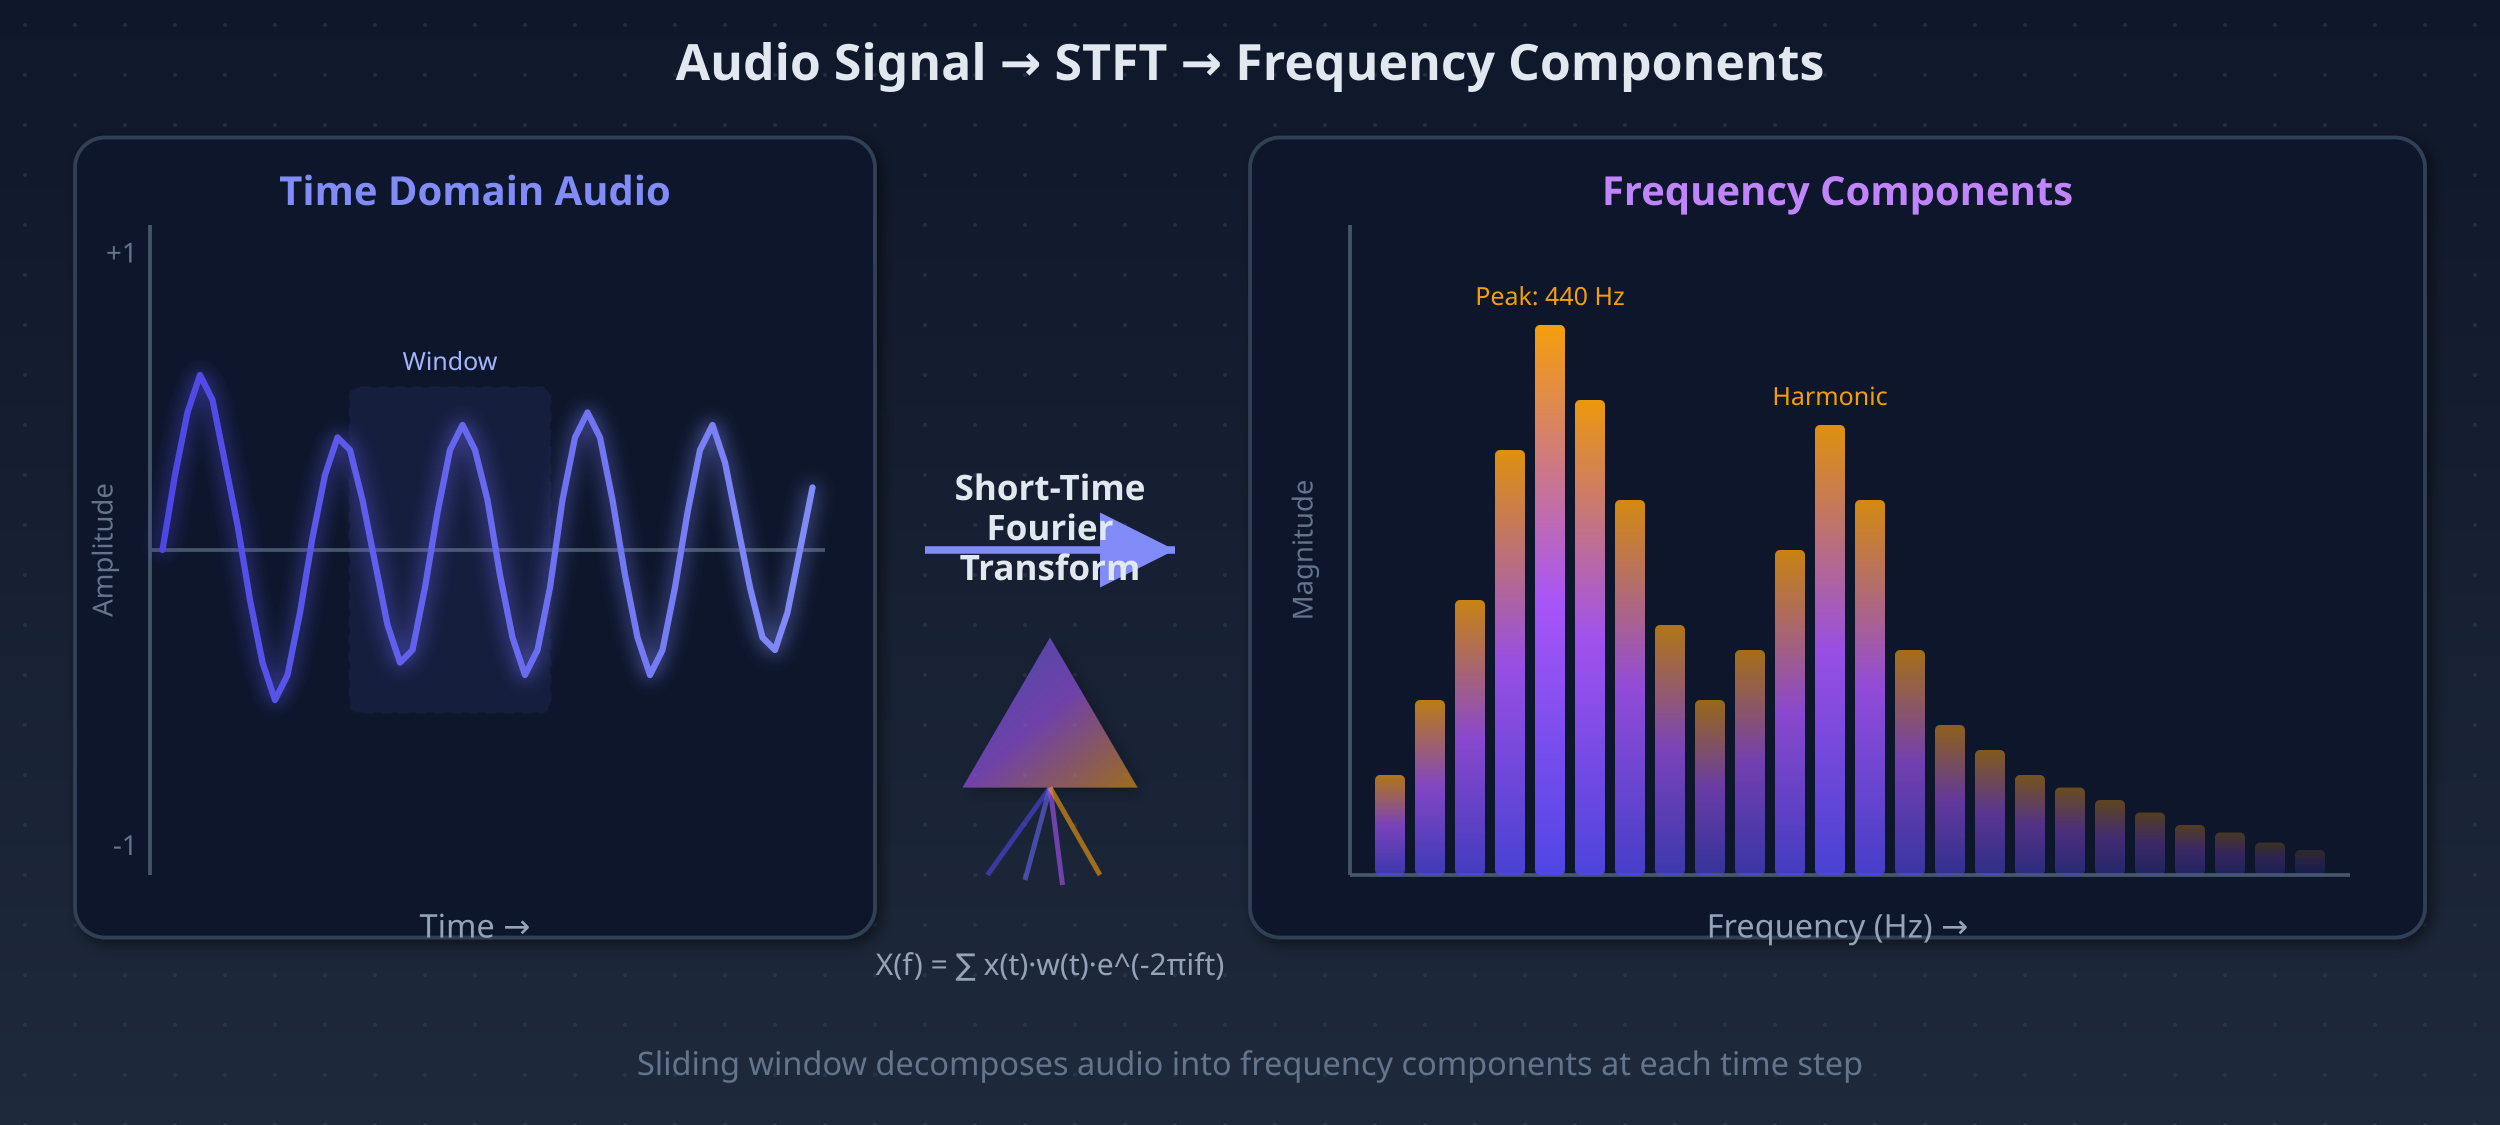
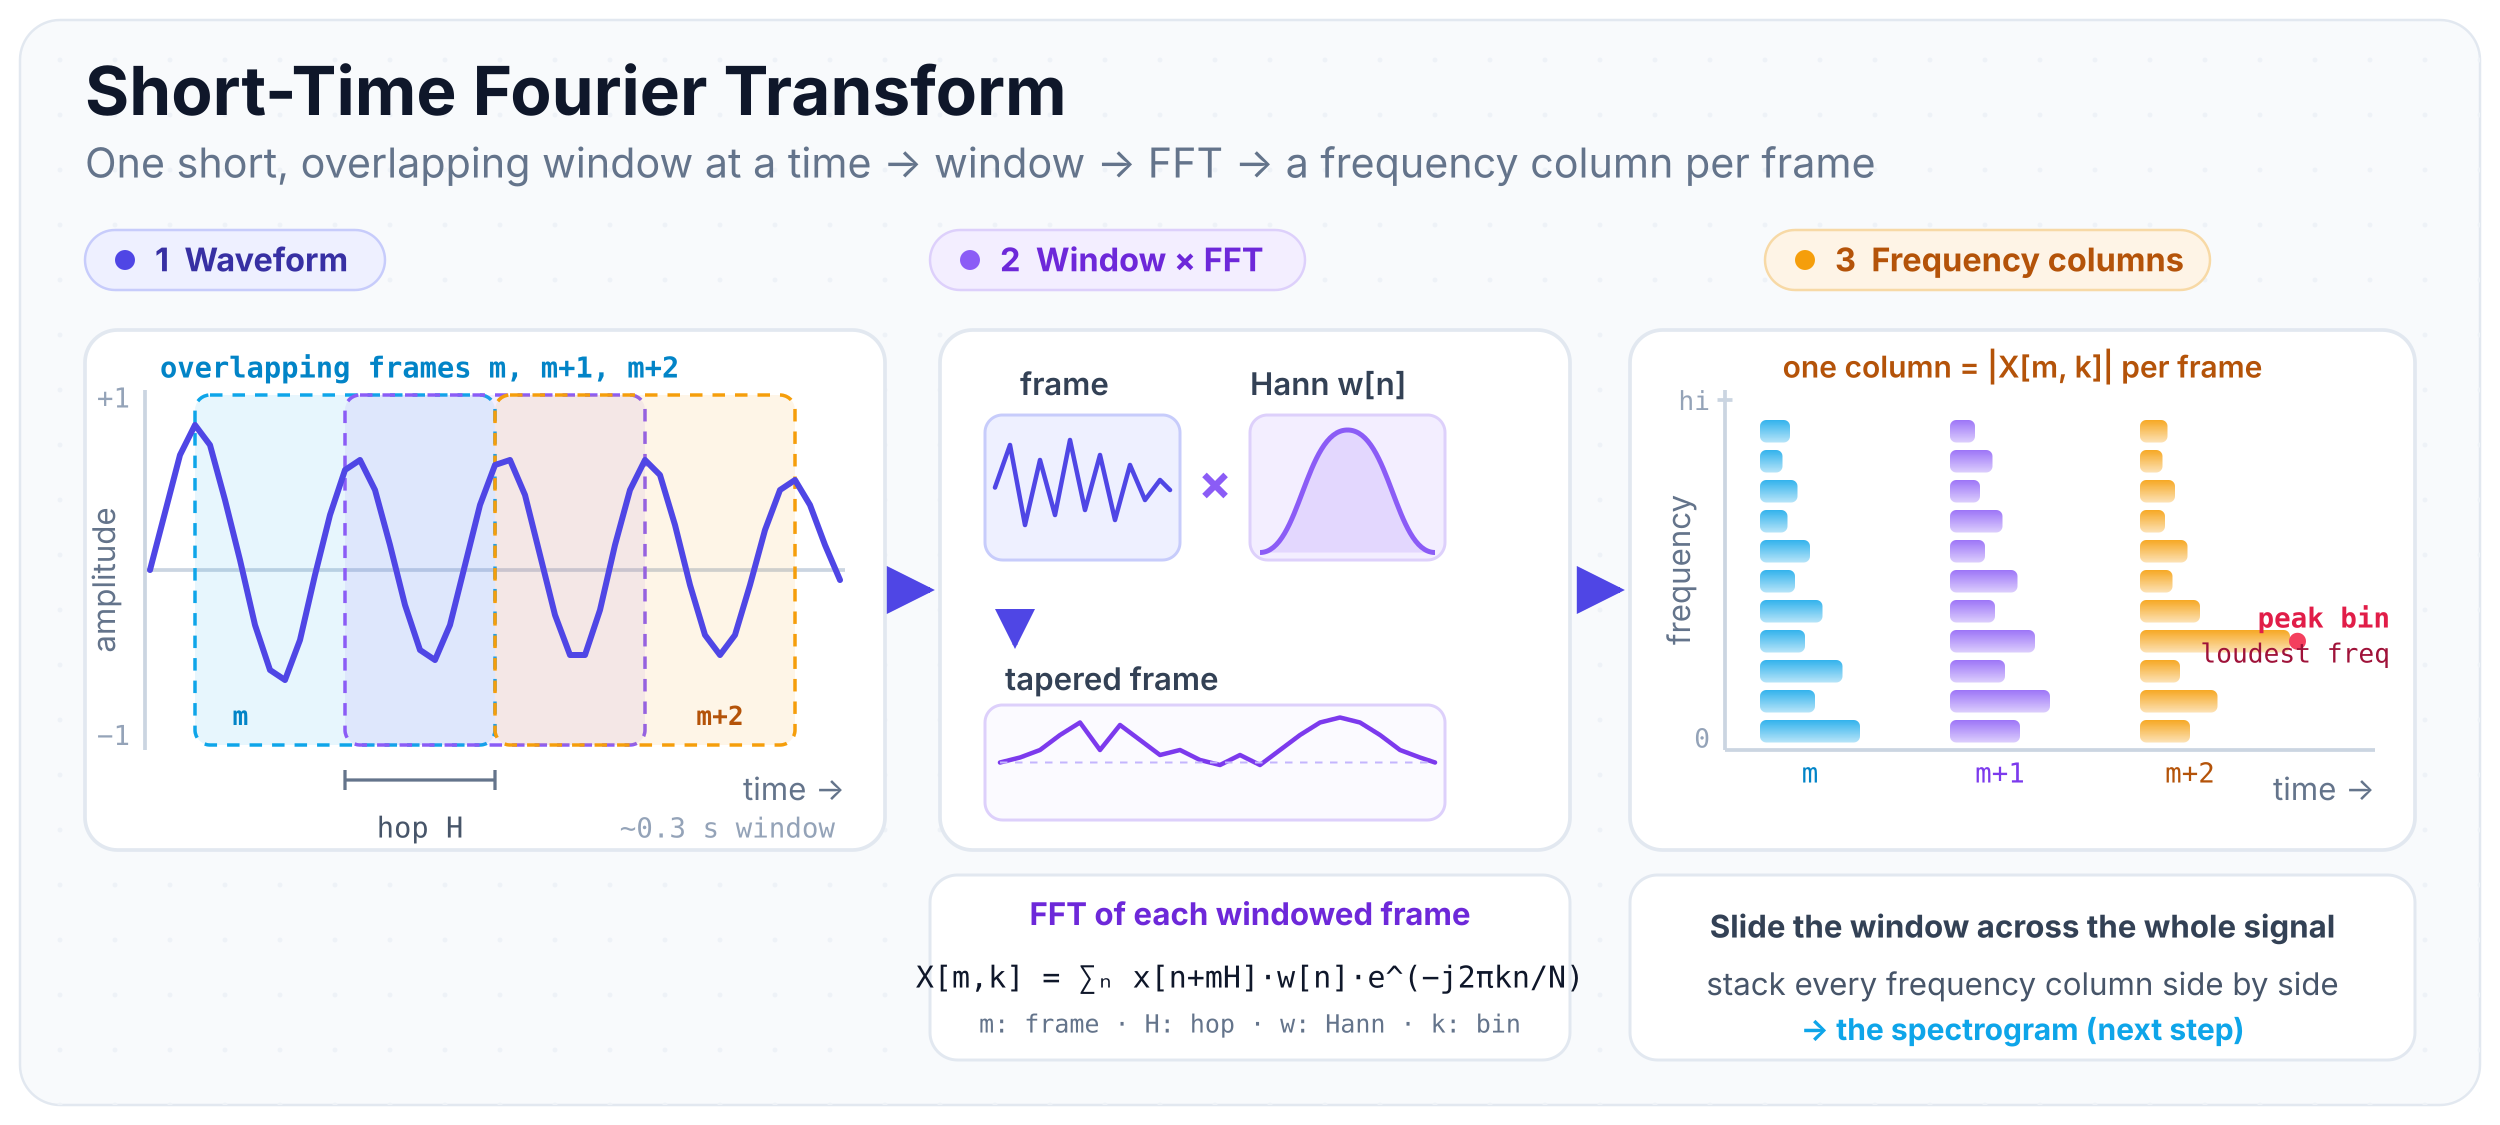
- <svg xmlns="http://www.w3.org/2000/svg" viewBox="0 0 1000 450">
+ <svg xmlns="http://www.w3.org/2000/svg" width="1000" height="450" viewBox="0 0 1000 450" font-family="Montserrat, system-ui, -apple-system, 'Segoe UI', sans-serif">
  <defs>
-     <linearGradient id="bgS" x1="0" y1="0" x2="0" y2="1">
-       <stop offset="0%" stop-color="#0f172a" />
-       <stop offset="100%" stop-color="#1e293b" />
+     <marker id="arrowI" viewBox="0 0 10 10" refX="9" refY="5" markerWidth="8" markerHeight="8" orient="auto-start-reverse">
+       <path d="M0 0 L10 5 L0 10 z" fill="#4F46E5" />
+     </marker>
+     <marker id="arrowS" viewBox="0 0 10 10" refX="9" refY="5" markerWidth="7.5" markerHeight="7.5" orient="auto-start-reverse">
+       <path d="M0 0 L10 5 L0 10 z" fill="#64748B" />
+     </marker>
+     <linearGradient id="binSky" x1="0" y1="1" x2="0" y2="0">
+       <stop offset="0%" stop-color="#0EA5E9" stop-opacity="0.30" />
+       <stop offset="100%" stop-color="#0EA5E9" stop-opacity="0.85" />
    </linearGradient>
-     <linearGradient id="waveGrad" x1="0" y1="0" x2="1" y2="0">
-       <stop offset="0%" stop-color="#4f46e5" />
-       <stop offset="100%" stop-color="#818cf8" />
+     <linearGradient id="binViolet" x1="0" y1="1" x2="0" y2="0">
+       <stop offset="0%" stop-color="#8B5CF6" stop-opacity="0.30" />
+       <stop offset="100%" stop-color="#8B5CF6" stop-opacity="0.85" />
    </linearGradient>
-     <linearGradient id="barGradS" x1="0" y1="1" x2="0" y2="0">
-       <stop offset="0%" stop-color="#4f46e5" />
-       <stop offset="50%" stop-color="#a855f7" />
-       <stop offset="100%" stop-color="#f59e0b" />
+     <linearGradient id="binAmber" x1="0" y1="1" x2="0" y2="0">
+       <stop offset="0%" stop-color="#F59E0B" stop-opacity="0.30" />
+       <stop offset="100%" stop-color="#F59E0B" stop-opacity="0.90" />
    </linearGradient>
-     <linearGradient id="prismGrad" x1="0" y1="0" x2="1" y2="1">
-       <stop offset="0%" stop-color="#6366f1" />
-       <stop offset="50%" stop-color="#a855f7" />
-       <stop offset="100%" stop-color="#f59e0b" />
-     </linearGradient>
-     <filter id="shadowS">
-       <feDropShadow dx="2" dy="2" stdDeviation="3" flood-color="#000" flood-opacity="0.5" />
-     </filter>
-     <filter id="glowS">
-       <feGaussianBlur stdDeviation="4" result="blur" />
-       <feMerge>
-         <feMergeNode in="blur" />
-         <feMergeNode in="SourceGraphic" />
-       </feMerge>
-     </filter>
-     <marker id="arrowS" viewBox="0 0 10 10" refX="10" refY="5" markerWidth="10" markerHeight="10" orient="auto-start-reverse">
-       <path d="M 0 0 L 10 5 L 0 10 z" fill="#818cf8" />
-     </marker>
-     <pattern id="dotsS" x="0" y="0" width="20" height="20" patternUnits="userSpaceOnUse">
-       <circle cx="10" cy="10" r="0.8" fill="#334155" opacity="0.5" />
+     <pattern id="dotGrid" x="0" y="0" width="22" height="22" patternUnits="userSpaceOnUse">
+       <circle cx="2" cy="2" r="1" fill="#EEF2F7" />
    </pattern>
  </defs>
-   <rect width="1000" height="450" fill="url(#bgS)" />
-   <rect width="1000" height="450" fill="url(#dotsS)" />
-   <text x="500" y="32" text-anchor="middle" font-family="system-ui, sans-serif" font-size="20" font-weight="bold" fill="#e2e8f0">Audio Signal → STFT → Frequency Components</text>
-   <rect x="30" y="55" width="320" height="320" rx="12" fill="#0f172a" stroke="#334155" stroke-width="1.5" filter="url(#shadowS)" />
-   <text x="190" y="82" text-anchor="middle" font-family="system-ui, sans-serif" font-size="16" font-weight="bold" fill="#818cf8">Time Domain Audio</text>
-   <line x1="60" y1="90" x2="60" y2="350" stroke="#475569" stroke-width="1.5" />
-   <line x1="60" y1="220" x2="330" y2="220" stroke="#475569" stroke-width="1.5" />
-   <text x="55" y="105" text-anchor="end" font-family="system-ui, sans-serif" font-size="11" fill="#64748b">+1</text>
-   <text x="55" y="342" text-anchor="end" font-family="system-ui, sans-serif" font-size="11" fill="#64748b">-1</text>
-   <text x="190" y="375" text-anchor="middle" font-family="system-ui, sans-serif" font-size="13" fill="#94a3b8">Time →</text>
-   <text x="45" y="220" text-anchor="middle" font-family="system-ui, sans-serif" font-size="11" fill="#64748b" transform="rotate(-90,45,220)">Amplitude</text>
-   <polyline points="65,220 70,190 75,165 80,150 85,160 90,185 95,210 100,240 105,265 110,280 115,270 120,245 125,215 130,190 135,175 140,180 145,200 150,225 155,250 160,265 165,260 170,235 175,205 180,180 185,170 190,180 195,200 200,230 205,255 210,270 215,260 220,235 225,200 230,175 235,165 240,175 245,200 250,230 255,255 260,270 265,260 270,235 275,205 280,180 285,170 290,185 295,210 300,235 305,255 310,260 315,245 320,220 325,195" fill="none" stroke="url(#waveGrad)" stroke-width="2.5" stroke-linecap="round" stroke-linejoin="round" filter="url(#glowS)" />
-   <rect x="140" y="155" width="80" height="130" rx="4" fill="#6366f1" opacity="0.1" stroke="#6366f1" stroke-width="1" stroke-dasharray="4,3" />
-   <text x="180" y="148" text-anchor="middle" font-family="system-ui, sans-serif" font-size="10" fill="#a5b4fc">Window</text>
-   <line x1="370" y1="220" x2="470" y2="220" stroke="#818cf8" stroke-width="3" marker-end="url(#arrowS)" />
-   <text x="420" y="200" text-anchor="middle" font-family="system-ui, sans-serif" font-size="14" font-weight="bold" fill="#e2e8f0">Short-Time</text>
-   <text x="420" y="216" text-anchor="middle" font-family="system-ui, sans-serif" font-size="14" font-weight="bold" fill="#e2e8f0">Fourier</text>
-   <text x="420" y="232" text-anchor="middle" font-family="system-ui, sans-serif" font-size="14" font-weight="bold" fill="#e2e8f0">Transform</text>
-   <polygon points="420,255 385,315 455,315" fill="url(#prismGrad)" opacity="0.6" filter="url(#shadowS)" />
-   <line x1="420" y1="315" x2="395" y2="350" stroke="#4f46e5" stroke-width="2" opacity="0.6" />
-   <line x1="420" y1="315" x2="410" y2="352" stroke="#6366f1" stroke-width="2" opacity="0.6" />
-   <line x1="420" y1="315" x2="425" y2="354" stroke="#a855f7" stroke-width="2" opacity="0.6" />
-   <line x1="420" y1="315" x2="440" y2="350" stroke="#f59e0b" stroke-width="2" opacity="0.6" />
-   <text x="420" y="390" text-anchor="middle" font-family="system-ui, sans-serif" font-size="12" fill="#94a3b8">X(f) = ∑ x(t)·w(t)·e^(-2πift)</text>
-   <rect x="500" y="55" width="470" height="320" rx="12" fill="#0f172a" stroke="#334155" stroke-width="1.5" filter="url(#shadowS)" />
-   <text x="735" y="82" text-anchor="middle" font-family="system-ui, sans-serif" font-size="16" font-weight="bold" fill="#c084fc">Frequency Components</text>
-   <line x1="540" y1="90" x2="540" y2="350" stroke="#475569" stroke-width="1.5" />
-   <line x1="540" y1="350" x2="940" y2="350" stroke="#475569" stroke-width="1.5" />
-   <text x="735" y="375" text-anchor="middle" font-family="system-ui, sans-serif" font-size="13" fill="#94a3b8">Frequency (Hz) →</text>
-   <text x="525" y="220" text-anchor="middle" font-family="system-ui, sans-serif" font-size="11" fill="#64748b" transform="rotate(-90,525,220)">Magnitude</text>
-   <rect x="550" y="310" width="12" height="40" rx="2" fill="url(#barGradS)" opacity="0.7" />
-   <rect x="566" y="280" width="12" height="70" rx="2" fill="url(#barGradS)" opacity="0.75" />
-   <rect x="582" y="240" width="12" height="110" rx="2" fill="url(#barGradS)" opacity="0.8" />
-   <rect x="598" y="180" width="12" height="170" rx="2" fill="url(#barGradS)" opacity="0.9" />
-   <rect x="614" y="130" width="12" height="220" rx="2" fill="url(#barGradS)" opacity="1" />
-   <rect x="630" y="160" width="12" height="190" rx="2" fill="url(#barGradS)" opacity="0.95" />
-   <rect x="646" y="200" width="12" height="150" rx="2" fill="url(#barGradS)" opacity="0.85" />
-   <rect x="662" y="250" width="12" height="100" rx="2" fill="url(#barGradS)" opacity="0.7" />
-   <rect x="678" y="280" width="12" height="70" rx="2" fill="url(#barGradS)" opacity="0.6" />
-   <rect x="694" y="260" width="12" height="90" rx="2" fill="url(#barGradS)" opacity="0.65" />
-   <rect x="710" y="220" width="12" height="130" rx="2" fill="url(#barGradS)" opacity="0.8" />
-   <rect x="726" y="170" width="12" height="180" rx="2" fill="url(#barGradS)" opacity="0.9" />
-   <rect x="742" y="200" width="12" height="150" rx="2" fill="url(#barGradS)" opacity="0.85" />
-   <rect x="758" y="260" width="12" height="90" rx="2" fill="url(#barGradS)" opacity="0.65" />
-   <rect x="774" y="290" width="12" height="60" rx="2" fill="url(#barGradS)" opacity="0.55" />
-   <rect x="790" y="300" width="12" height="50" rx="2" fill="url(#barGradS)" opacity="0.5" />
-   <rect x="806" y="310" width="12" height="40" rx="2" fill="url(#barGradS)" opacity="0.45" />
-   <rect x="822" y="315" width="12" height="35" rx="2" fill="url(#barGradS)" opacity="0.4" />
-   <rect x="838" y="320" width="12" height="30" rx="2" fill="url(#barGradS)" opacity="0.35" />
-   <rect x="854" y="325" width="12" height="25" rx="2" fill="url(#barGradS)" opacity="0.3" />
-   <rect x="870" y="330" width="12" height="20" rx="2" fill="url(#barGradS)" opacity="0.3" />
-   <rect x="886" y="333" width="12" height="17" rx="2" fill="url(#barGradS)" opacity="0.25" />
-   <rect x="902" y="337" width="12" height="13" rx="2" fill="url(#barGradS)" opacity="0.2" />
-   <rect x="918" y="340" width="12" height="10" rx="2" fill="url(#barGradS)" opacity="0.15" />
-   <text x="620" y="122" text-anchor="middle" font-family="system-ui, sans-serif" font-size="10" fill="#f59e0b">Peak: 440 Hz</text>
-   <text x="732" y="162" text-anchor="middle" font-family="system-ui, sans-serif" font-size="10" fill="#f59e0b">Harmonic</text>
-   <text x="500" y="430" text-anchor="middle" font-family="system-ui, sans-serif" font-size="13" fill="#64748b">Sliding window decomposes audio into frequency components at each time step</text>
+   <rect width="1000" height="450" fill="#FFFFFF" />
+   <rect x="8" y="8" width="984" height="434" rx="16" fill="#F8FAFC" stroke="#E2E8F0" stroke-width="1" />
+   <rect x="8" y="8" width="984" height="434" rx="16" fill="url(#dotGrid)" />
+   <text x="34" y="46" font-size="27" font-weight="700" fill="#0F172A">Short-Time Fourier Transform</text>
+   <text x="34" y="71" font-size="16.5" fill="#64748B">One short, overlapping window at a time → window → FFT → a frequency column per frame</text>
+   <g font-size="13" font-weight="700">
+     <g transform="translate(34,92)">
+       <rect width="120" height="24" rx="12" fill="#EEF0FF" stroke="#C7CCFB" stroke-width="1" />
+       <circle cx="16" cy="12" r="4" fill="#4F46E5" />
+       <text x="28" y="16.5" fill="#3730A3">1  Waveform</text>
+     </g>
+     <g transform="translate(372,92)">
+       <rect width="150" height="24" rx="12" fill="#F3EEFF" stroke="#DDD0FB" stroke-width="1" />
+       <circle cx="16" cy="12" r="4" fill="#8B5CF6" />
+       <text x="28" y="16.5" fill="#6D28D9">2  Window × FFT</text>
+     </g>
+     <g transform="translate(706,92)">
+       <rect width="178" height="24" rx="12" fill="#FEF4E6" stroke="#F7D9A6" stroke-width="1" />
+       <circle cx="16" cy="12" r="4" fill="#F59E0B" />
+       <text x="28" y="16.5" fill="#B45309">3  Frequency columns</text>
+     </g>
+   </g>
+   <g>
+     <rect x="34" y="132" width="320" height="208" rx="13" fill="#FFFFFF" stroke="#E2E8F0" stroke-width="1.5" />
+     <line x1="58" y1="156" x2="58" y2="300" stroke="#CBD5E1" stroke-width="1.5" />
+     <line x1="58" y1="228" x2="338" y2="228" stroke="#CBD5E1" stroke-width="1.5" />
+     <text x="52" y="163" text-anchor="end" font-family="'JetBrains Mono', ui-monospace, monospace" font-size="11" fill="#94A3B8">+1</text>
+     <text x="52" y="298" text-anchor="end" font-family="'JetBrains Mono', ui-monospace, monospace" font-size="11" fill="#94A3B8">−1</text>
+     <text x="46" y="232" text-anchor="middle" font-size="12.5" fill="#64748B" transform="rotate(-90,46,232)">amplitude</text>
+     <text x="338" y="320" text-anchor="end" font-size="12.5" fill="#64748B">time →</text>
+     <rect x="78" y="158" width="120" height="140" rx="6" fill="#0EA5E9" opacity="0.10" />
+     <rect x="78" y="158" width="120" height="140" rx="6" fill="none" stroke="#0EA5E9" stroke-width="1.4" stroke-dasharray="5 4" />
+     <rect x="138" y="158" width="120" height="140" rx="6" fill="#8B5CF6" opacity="0.10" />
+     <rect x="138" y="158" width="120" height="140" rx="6" fill="none" stroke="#8B5CF6" stroke-width="1.4" stroke-dasharray="5 4" />
+     <rect x="198" y="158" width="120" height="140" rx="6" fill="#F59E0B" opacity="0.10" />
+     <rect x="198" y="158" width="120" height="140" rx="6" fill="none" stroke="#F59E0B" stroke-width="1.4" stroke-dasharray="5 4" />
+     <text x="64" y="151" text-anchor="start" font-family="'JetBrains Mono', ui-monospace, monospace" font-size="11.5" font-weight="700" fill="#0284C7">overlapping frames m, m+1, m+2</text>
+     <text x="93" y="290" text-anchor="start" font-family="'JetBrains Mono', ui-monospace, monospace" font-size="10.5" font-weight="700" fill="#0284C7">m</text>
+     <text x="288" y="290" text-anchor="middle" font-family="'JetBrains Mono', ui-monospace, monospace" font-size="10.5" font-weight="700" fill="#B45309">m+2</text>
+     <polyline fill="none" stroke="#4F46E5" stroke-width="2.4" stroke-linecap="round" stroke-linejoin="round" points="60,228 66,205 72,182 78,170 84,178 90,200 96,224 102,250 108,268 114,272 120,256 126,230 132,206 138,188 144,184 150,196 156,218 162,242 168,260 174,264 180,250 186,226 192,202 198,186 204,184 210,198 216,222 222,246 228,262 234,262 240,244 246,218 252,196 258,184 264,190 270,210 276,234 282,254 288,262 294,254 300,234 306,212 312,196 318,192 324,202 330,218 336,232" />
+     <line x1="138" y1="312" x2="198" y2="312" stroke="#64748B" stroke-width="1.3" />
+     <line x1="138" y1="308" x2="138" y2="316" stroke="#64748B" stroke-width="1.3" />
+     <line x1="198" y1="308" x2="198" y2="316" stroke="#64748B" stroke-width="1.3" />
+     <text x="168" y="335" text-anchor="middle" font-family="'JetBrains Mono', ui-monospace, monospace" font-size="11.5" fill="#475569">hop H</text>
+     <text x="334" y="335" text-anchor="end" font-family="'JetBrains Mono', ui-monospace, monospace" font-size="11" fill="#94A3B8">~0.3 s window</text>
+   </g>
+   <line x1="358" y1="236" x2="372" y2="236" stroke="#4F46E5" stroke-width="2.4" marker-end="url(#arrowI)" />
+   <g>
+     <rect x="376" y="132" width="252" height="208" rx="13" fill="#FFFFFF" stroke="#E2E8F0" stroke-width="1.5" />
+     <text x="408" y="158" font-size="12.5" font-weight="600" fill="#334155">frame</text>
+     <rect x="394" y="166" width="78" height="58" rx="7" fill="#EEF0FF" stroke="#C7CCFB" stroke-width="1.2" />
+     <polyline fill="none" stroke="#4F46E5" stroke-width="1.8" stroke-linejoin="round" stroke-linecap="round" points="398,195 404,178 410,210 416,184 422,206 428,176 434,204 440,182 446,208 452,186 458,200 464,192 468,196" />
+     <text x="486" y="200" text-anchor="middle" font-size="20" font-weight="700" fill="#8B5CF6">×</text>
+     <text x="500" y="158" font-size="12.5" font-weight="600" fill="#334155">Hann w[n]</text>
+     <rect x="500" y="166" width="78" height="58" rx="7" fill="#F3EEFF" stroke="#DDD0FB" stroke-width="1.2" />
+     <path d="M504 221 C520 221 522 172 539 172 C556 172 558 221 574 221" fill="#8B5CF6" fill-opacity="0.16" />
+     <path d="M504 221 C520 221 522 172 539 172 C556 172 558 221 574 221" fill="none" stroke="#8B5CF6" stroke-width="2" />
+     <line x1="408" y1="244" x2="408" y2="258" stroke="#8B5CF6" stroke-width="2" marker-end="url(#arrowI)" transform="translate(-2,0)" />
+     <text x="402" y="276" font-size="12.5" font-weight="600" fill="#334155">tapered frame</text>
+     <rect x="394" y="282" width="184" height="46" rx="7" fill="#FBFAFF" stroke="#DDD0FB" stroke-width="1.2" />
+     <polyline fill="none" stroke="#7C3AED" stroke-width="1.8" stroke-linejoin="round" stroke-linecap="round" points="400,305 408,303 416,300 424,294 432,289 440,300 448,290 456,296 464,302 472,300 480,304 488,306 496,302 504,306 512,300 520,294 528,289 536,287 544,289 552,294 560,300 568,303 574,305" />
+     <line x1="400" y1="305" x2="574" y2="305" stroke="#C4B5FD" stroke-width="0.8" stroke-dasharray="3 3" />
+     <line x1="486" y1="244" x2="486" y2="166" stroke="none" />
+     <text x="558" y="200" text-anchor="middle" font-family="'JetBrains Mono', ui-monospace, monospace" font-size="11" fill="#94A3B8" />
+   </g>
+   <g>
+     <rect x="372" y="350" width="256" height="74" rx="11" fill="#FFFFFF" stroke="#E2E8F0" stroke-width="1.2" />
+     <text x="500" y="370" text-anchor="middle" font-size="12.5" font-weight="700" fill="#6D28D9">FFT of each windowed frame</text>
+     <text x="500" y="395" text-anchor="middle" font-family="'JetBrains Mono', ui-monospace, monospace" font-size="12" fill="#0F172A">X[m,k] = ∑ₙ x[n+mH]·w[n]·e^(−j2πkn/N)</text>
+     <text x="500" y="413" text-anchor="middle" font-family="'JetBrains Mono', ui-monospace, monospace" font-size="10" fill="#64748B">m: frame · H: hop · w: Hann · k: bin</text>
+   </g>
+   <line x1="632" y1="236" x2="648" y2="236" stroke="#4F46E5" stroke-width="2.4" marker-end="url(#arrowI)" />
+   <g>
+     <rect x="652" y="132" width="314" height="208" rx="13" fill="#FFFFFF" stroke="#E2E8F0" stroke-width="1.5" />
+     <line x1="690" y1="156" x2="690" y2="300" stroke="#CBD5E1" stroke-width="1.5" />
+     <line x1="690" y1="300" x2="950" y2="300" stroke="#CBD5E1" stroke-width="1.5" />
+     <text x="676" y="228" text-anchor="middle" font-size="12.5" fill="#64748B" transform="rotate(-90,676,228)">frequency</text>
+     <text x="950" y="320" text-anchor="end" font-size="12.5" fill="#64748B">time →</text>
+     <line x1="687" y1="160" x2="693" y2="160" stroke="#CBD5E1" stroke-width="1.5" />
+     <text x="684" y="164" text-anchor="end" font-family="'JetBrains Mono', ui-monospace, monospace" font-size="10.5" fill="#94A3B8">hi</text>
+     <text x="684" y="299" text-anchor="end" font-family="'JetBrains Mono', ui-monospace, monospace" font-size="10.5" fill="#94A3B8">0</text>
+     <g>
+       <text x="724" y="313" text-anchor="middle" font-family="'JetBrains Mono', ui-monospace, monospace" font-size="11" fill="#0284C7">m</text>
+       <rect x="704" y="288" width="40" height="9" rx="2.5" fill="url(#binSky)" />
+       <rect x="704" y="276" width="22" height="9" rx="2.5" fill="url(#binSky)" />
+       <rect x="704" y="264" width="33" height="9" rx="2.5" fill="url(#binSky)" />
+       <rect x="704" y="252" width="18" height="9" rx="2.5" fill="url(#binSky)" />
+       <rect x="704" y="240" width="25" height="9" rx="2.5" fill="url(#binSky)" />
+       <rect x="704" y="228" width="14" height="9" rx="2.5" fill="url(#binSky)" />
+       <rect x="704" y="216" width="20" height="9" rx="2.5" fill="url(#binSky)" />
+       <rect x="704" y="204" width="11" height="9" rx="2.5" fill="url(#binSky)" />
+       <rect x="704" y="192" width="15" height="9" rx="2.5" fill="url(#binSky)" />
+       <rect x="704" y="180" width="9" height="9" rx="2.5" fill="url(#binSky)" />
+       <rect x="704" y="168" width="12" height="9" rx="2.5" fill="url(#binSky)" />
+     </g>
+     <g>
+       <text x="800" y="313" text-anchor="middle" font-family="'JetBrains Mono', ui-monospace, monospace" font-size="11" fill="#7C3AED">m+1</text>
+       <rect x="780" y="288" width="28" height="9" rx="2.5" fill="url(#binViolet)" />
+       <rect x="780" y="276" width="40" height="9" rx="2.5" fill="url(#binViolet)" />
+       <rect x="780" y="264" width="22" height="9" rx="2.5" fill="url(#binViolet)" />
+       <rect x="780" y="252" width="34" height="9" rx="2.5" fill="url(#binViolet)" />
+       <rect x="780" y="240" width="18" height="9" rx="2.5" fill="url(#binViolet)" />
+       <rect x="780" y="228" width="27" height="9" rx="2.5" fill="url(#binViolet)" />
+       <rect x="780" y="216" width="14" height="9" rx="2.5" fill="url(#binViolet)" />
+       <rect x="780" y="204" width="21" height="9" rx="2.5" fill="url(#binViolet)" />
+       <rect x="780" y="192" width="12" height="9" rx="2.5" fill="url(#binViolet)" />
+       <rect x="780" y="180" width="17" height="9" rx="2.5" fill="url(#binViolet)" />
+       <rect x="780" y="168" width="10" height="9" rx="2.5" fill="url(#binViolet)" />
+     </g>
+     <g>
+       <text x="876" y="313" text-anchor="middle" font-family="'JetBrains Mono', ui-monospace, monospace" font-size="11" fill="#B45309">m+2</text>
+       <rect x="856" y="288" width="20" height="9" rx="2.5" fill="url(#binAmber)" />
+       <rect x="856" y="276" width="31" height="9" rx="2.5" fill="url(#binAmber)" />
+       <rect x="856" y="264" width="16" height="9" rx="2.5" fill="url(#binAmber)" />
+       <rect x="856" y="252" width="60" height="9" rx="2.5" fill="url(#binAmber)" />
+       <rect x="856" y="240" width="24" height="9" rx="2.5" fill="url(#binAmber)" />
+       <rect x="856" y="228" width="13" height="9" rx="2.5" fill="url(#binAmber)" />
+       <rect x="856" y="216" width="19" height="9" rx="2.5" fill="url(#binAmber)" />
+       <rect x="856" y="204" width="10" height="9" rx="2.5" fill="url(#binAmber)" />
+       <rect x="856" y="192" width="14" height="9" rx="2.5" fill="url(#binAmber)" />
+       <rect x="856" y="180" width="9" height="9" rx="2.5" fill="url(#binAmber)" />
+       <rect x="856" y="168" width="11" height="9" rx="2.5" fill="url(#binAmber)" />
+       <circle cx="919" cy="256.5" r="3.4" fill="#F43F5E" />
+       <text x="956" y="251" text-anchor="end" font-family="'JetBrains Mono', ui-monospace, monospace" font-size="11" font-weight="700" fill="#E11D48">peak bin</text>
+       <text x="956" y="265" text-anchor="end" font-family="'JetBrains Mono', ui-monospace, monospace" font-size="10.5" fill="#9F1239">loudest freq</text>
+     </g>
+     <text x="809" y="151" text-anchor="middle" font-size="12" font-weight="600" fill="#B45309">one column = |X[m, k]| per frame</text>
+   </g>
+   <g>
+     <rect x="652" y="350" width="314" height="74" rx="11" fill="#FFFFFF" stroke="#E2E8F0" stroke-width="1.2" />
+     <text x="809" y="375" text-anchor="middle" font-size="12.5" font-weight="700" fill="#334155">Slide the window across the whole signal</text>
+     <text x="809" y="398" text-anchor="middle" font-size="12.5" fill="#475569">stack every frequency column side by side</text>
+     <text x="809" y="416" text-anchor="middle" font-size="12" font-weight="700" fill="#0EA5E9">→ the spectrogram (next step)</text>
+   </g>
</svg>
